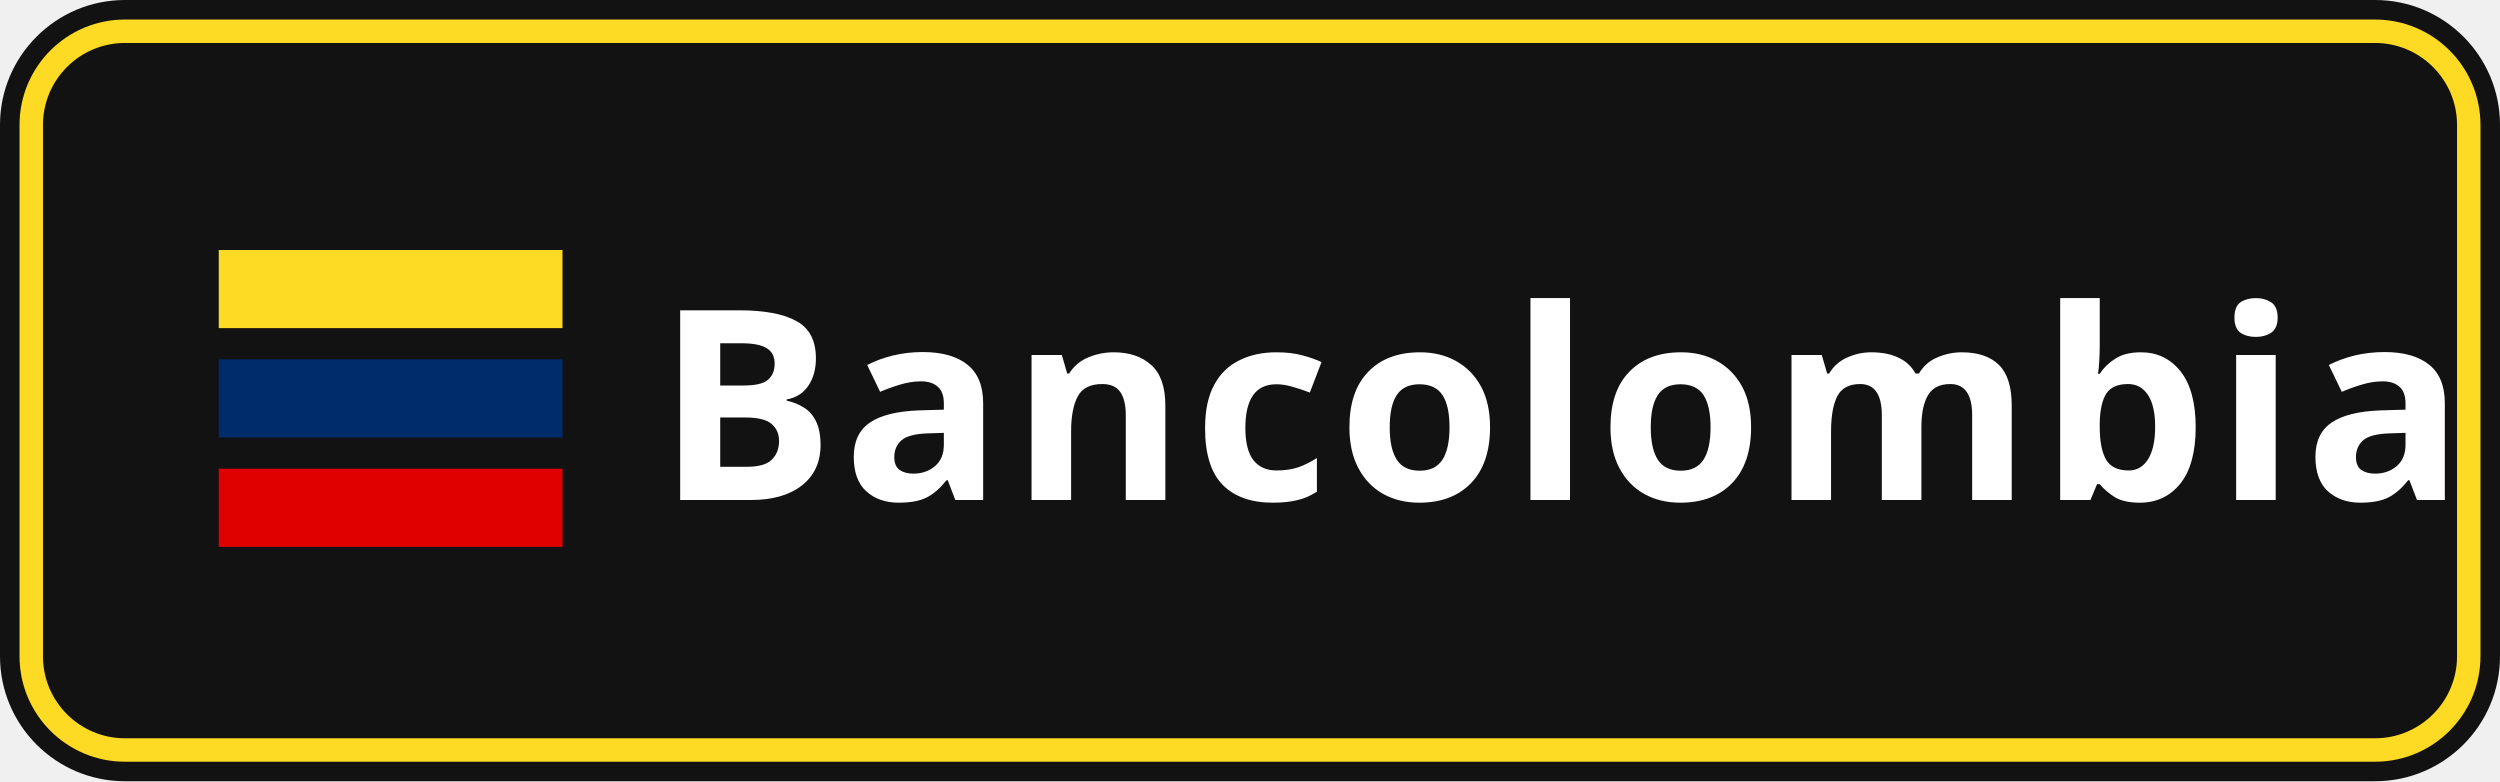
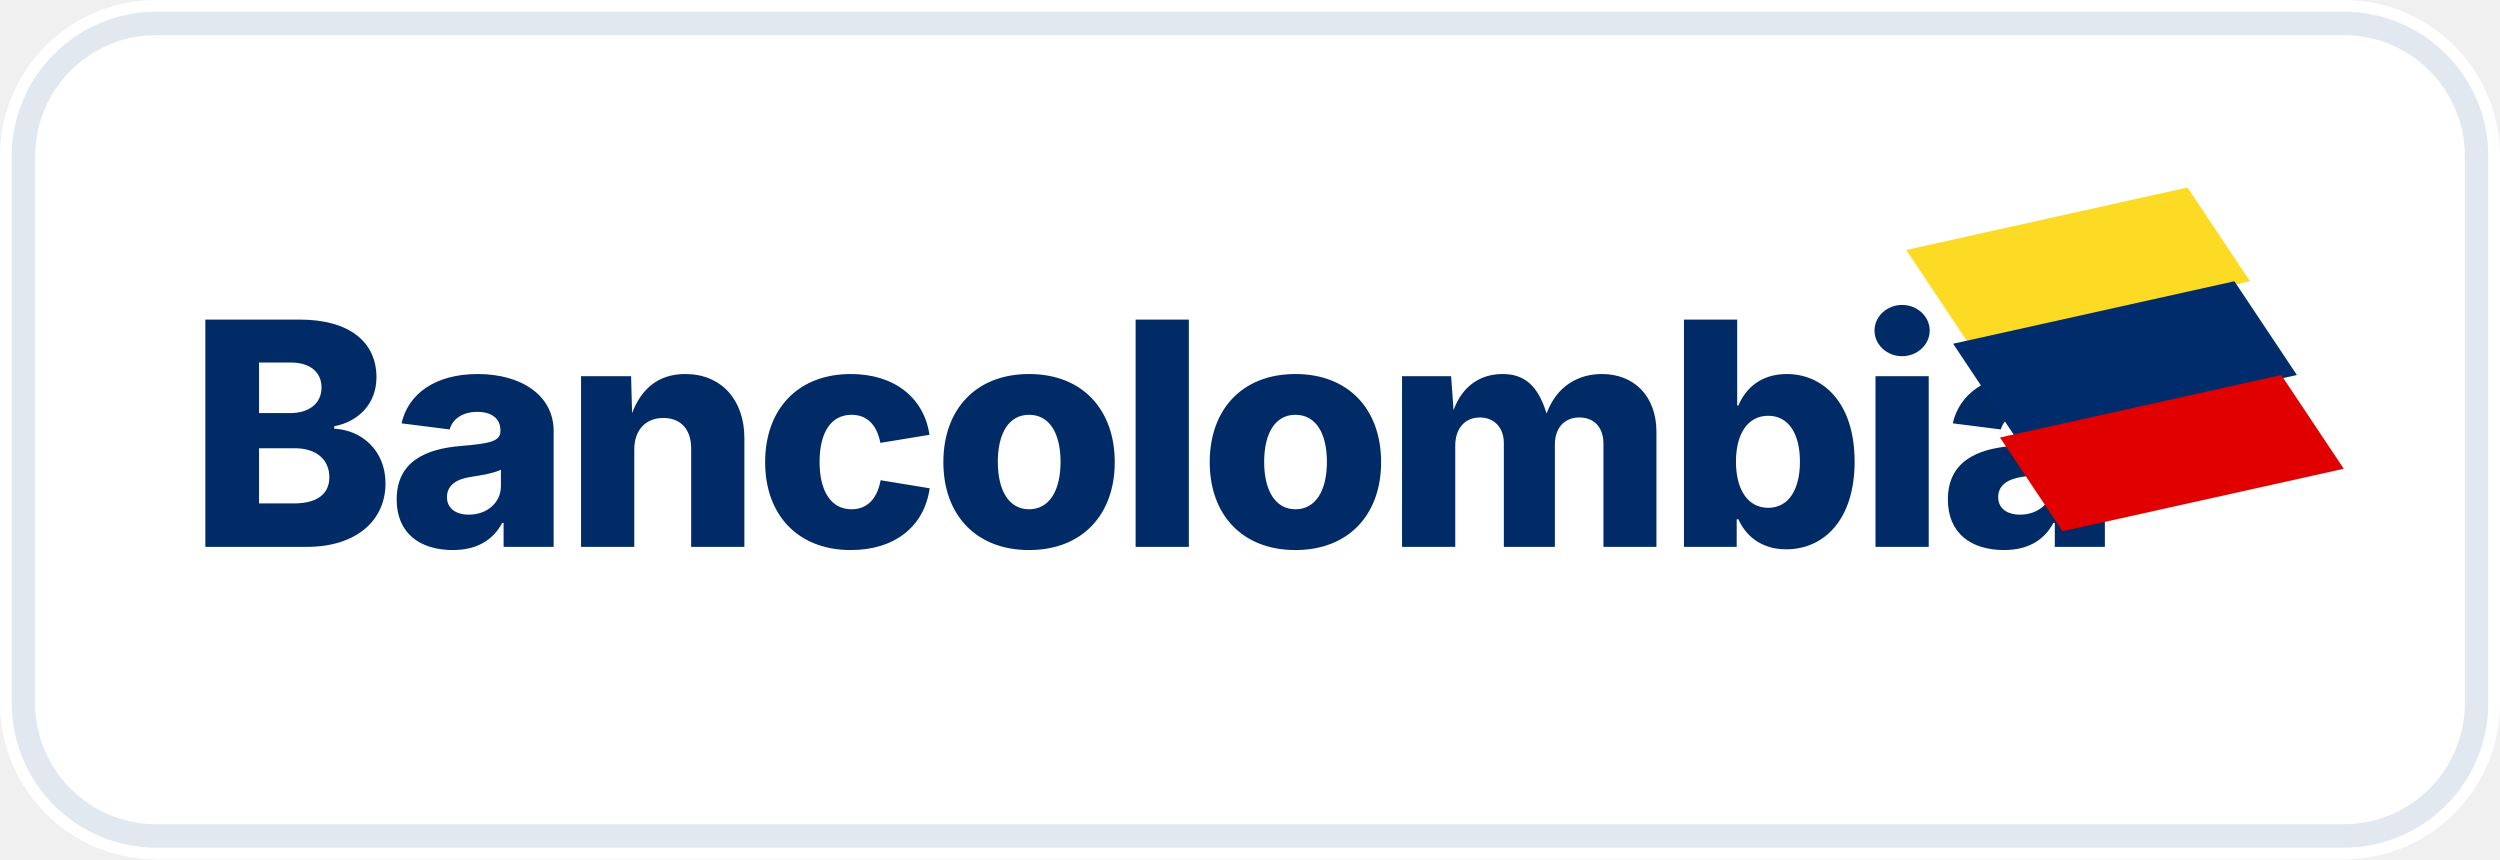
- <svg xmlns="http://www.w3.org/2000/svg" viewBox="0 0 160 50" width="160" height="50">
-   <rect width="160" height="50" rx="8" fill="#121212" />
-   <rect x="2" y="2" width="156" height="46" rx="6" fill="none" stroke="#FDDA24" stroke-width="1.5" />
-   <rect x="14" y="16" width="22" height="5" fill="#FDDA24" />
-   <rect x="14" y="23" width="22" height="5" fill="#002C6C" />
-   <rect x="14" y="30" width="22" height="5" fill="#E00000" />
-   <text x="42" y="32" font-family="'Barlow Condensed', sans-serif" font-weight="900" font-size="17" fill="#FFFFFF" letter-spacing="0.5">Bancolombia</text>
+ <svg xmlns="http://www.w3.org/2000/svg" viewBox="0 0 160 55" width="160" height="55">
+   <rect width="160" height="55" rx="10" fill="#FFFFFF" />
+   <rect x="1.5" y="1.5" width="157" height="52" rx="8.5" fill="none" stroke="#E2E8F0" stroke-width="1.5" />
+   <text x="12" y="35" font-family="'Outfit', 'Inter', sans-serif" font-weight="800" font-size="20" fill="#002B66" letter-spacing="-0.5">Bancolombia</text>
+   <g transform="translate(122, 12)">
+     <path d="M 0 4 L 18 0 L 22 6 L 4 10 Z" fill="#FDDA24" />
+     <path d="M 3 10 L 21 6 L 25 12 L 7 16 Z" fill="#002C6C" />
+     <path d="M 6 16 L 24 12 L 28 18 L 10 22 Z" fill="#E00000" />
+   </g>
</svg>
